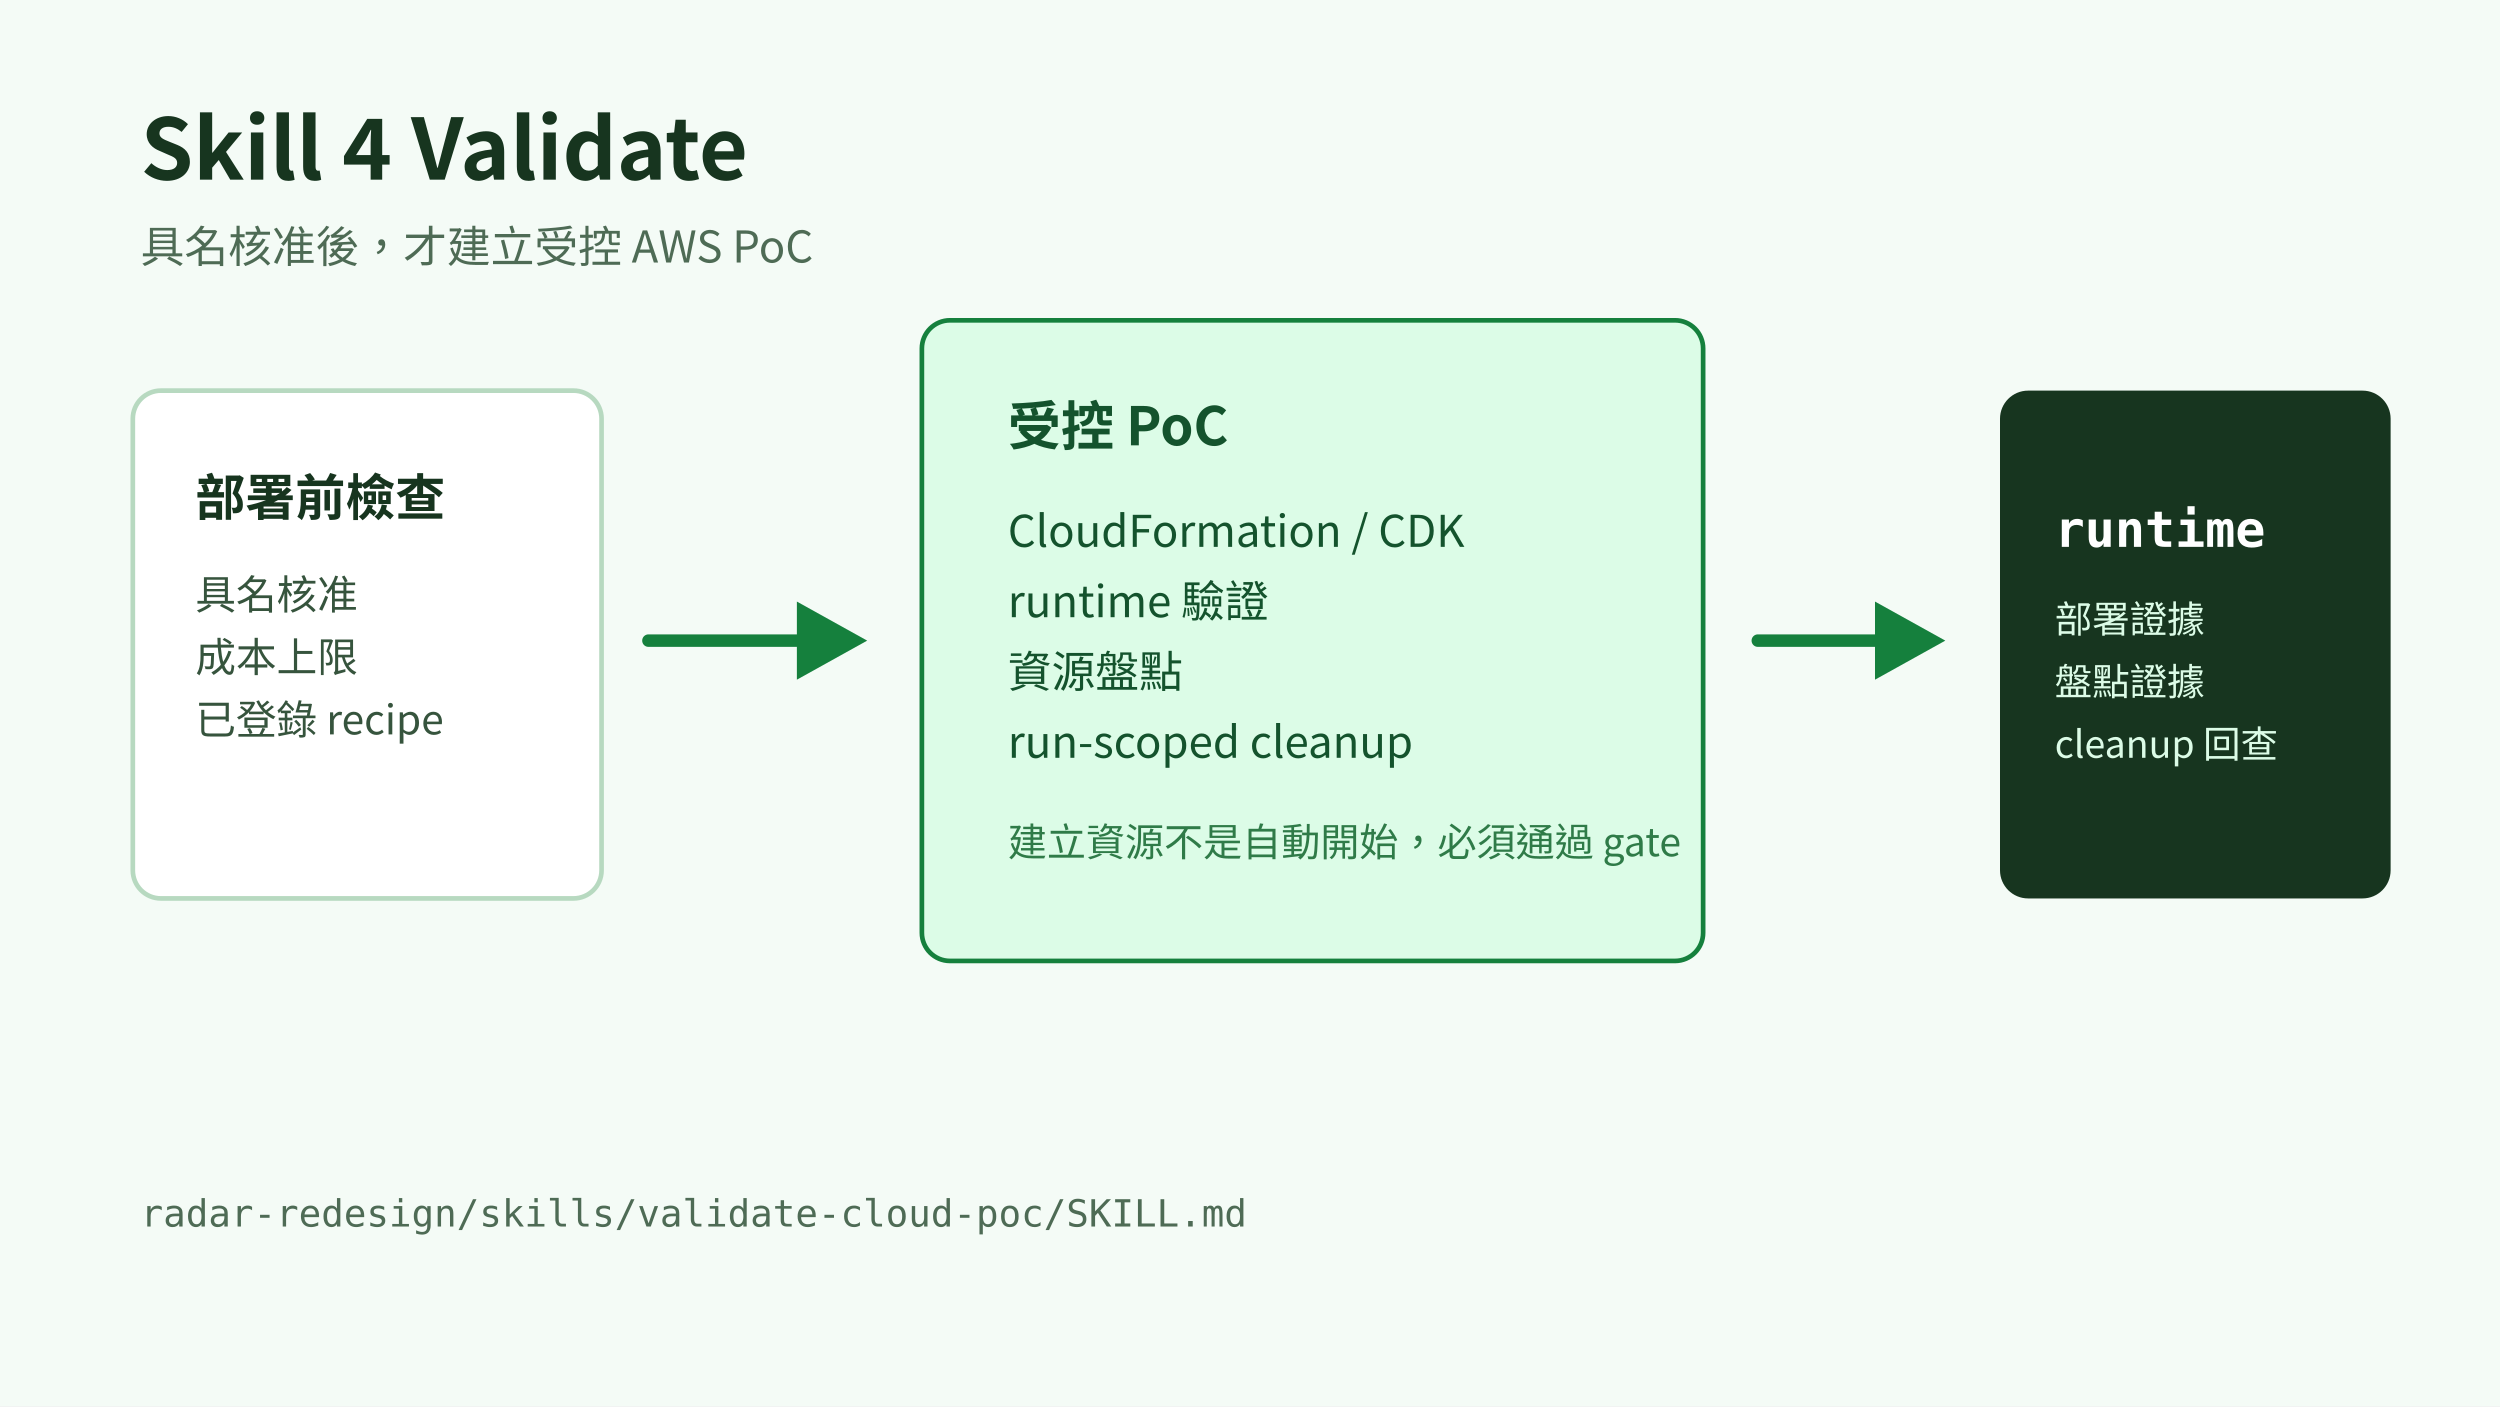
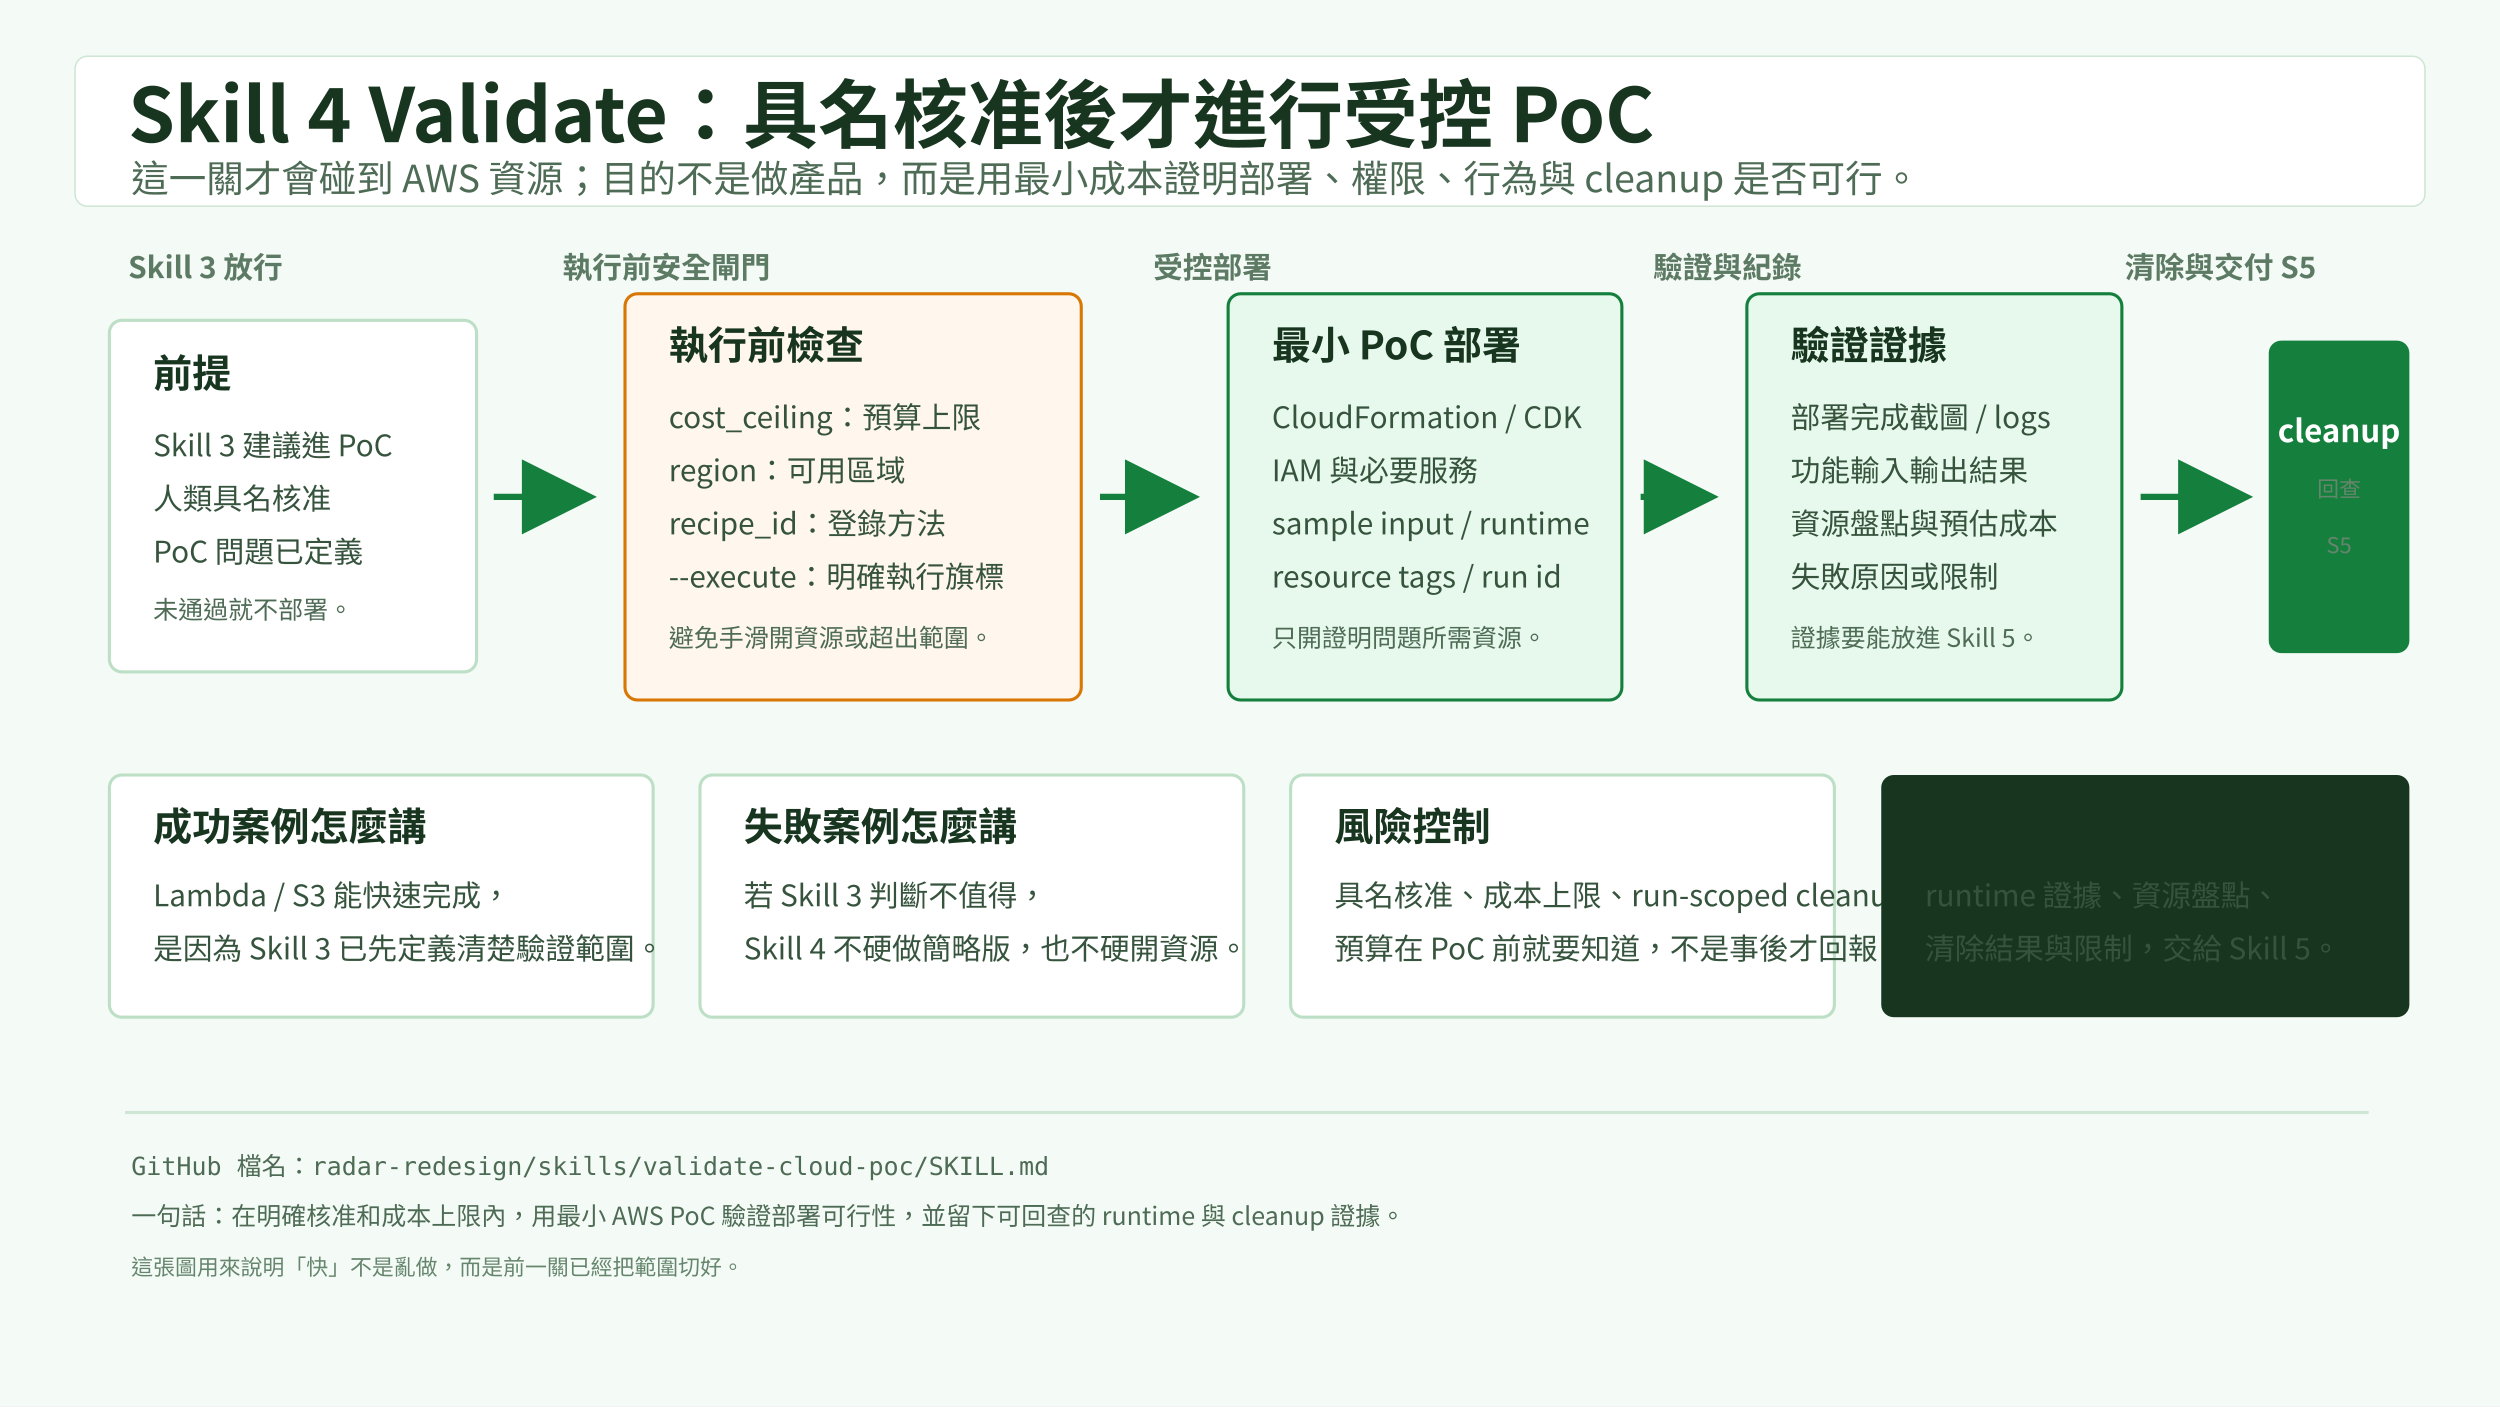
<svg xmlns="http://www.w3.org/2000/svg" width="1600" height="900" viewBox="0 0 1600 900">
+   <defs>
+     <marker id="arrow" markerWidth="14" markerHeight="14" refX="11" refY="7" orient="auto">
+       <path d="M1,1 L13,7 L1,13 Z" fill="#15803d" />
+     </marker>
+     <style>
+       .font { font-family: "Microsoft JhengHei", "Noto Sans CJK TC", Arial, sans-serif; }
+       .mono { font-family: Consolas, "Microsoft JhengHei", monospace; }
+       .title { font-size: 48px; font-weight: 700; fill: #17351f; }
+       .subtitle { font-size: 24px; fill: #4e6b55; }
+       .lane { font-size: 19px; font-weight: 700; fill: #5d7a64; }
+       .h { font-size: 25px; font-weight: 700; fill: #17351f; }
+       .body { font-size: 19px; fill: #36543d; }
+       .small { font-size: 16px; fill: #4e6b55; }
+       .tiny { font-size: 14px; fill: #66856d; }
+       .card { fill: #ffffff; stroke: #bddfc6; stroke-width: 2; rx: 8; }
+       .accent { fill: #e7f8ec; stroke: #15803d; stroke-width: 2; rx: 8; }
+       .warn { fill: #fff7ed; stroke: #d97706; stroke-width: 2; rx: 8; }
+       .dark { fill: #17351f; rx: 8; }
+       .arrow { stroke: #15803d; stroke-width: 4; fill: none; marker-end: url(#arrow); }
+     </style>
+   </defs>
  <rect width="1600" height="900" fill="#f4fbf6" />
-   <text x="90" y="115" font-family="Microsoft JhengHei, Noto Sans CJK TC, Arial" font-size="54" font-weight="700" fill="#17351f">Skill 4 Validate</text>
-   <text x="90" y="168" font-family="Microsoft JhengHei, Noto Sans CJK TC, Arial" font-size="28" fill="#4e6b55">具名核准後，才建立受控 AWS PoC</text>
-   <rect x="85" y="250" width="300" height="325" rx="18" fill="#ffffff" stroke="#b7d9c0" stroke-width="3" />
-   <text x="125" y="330" font-family="Microsoft JhengHei, Noto Sans CJK TC, Arial" font-size="32" font-weight="700" fill="#17351f">部署前檢查</text>
-   <text x="125" y="390" font-family="Microsoft JhengHei, Noto Sans CJK TC, Arial" font-size="26" fill="#36543d">具名核准</text>
-   <text x="125" y="430" font-family="Microsoft JhengHei, Noto Sans CJK TC, Arial" font-size="26" fill="#36543d">成本上限</text>
-   <text x="125" y="470" font-family="Microsoft JhengHei, Noto Sans CJK TC, Arial" font-size="26" fill="#36543d">已登錄 recipe</text>
-   <path d="M415 410 H530" stroke="#15803d" stroke-width="8" stroke-linecap="round" />
-   <path d="M510 385 L555 410 L510 435 Z" fill="#15803d" />
-   <rect x="590" y="205" width="500" height="410" rx="18" fill="#dcfce7" stroke="#15803d" stroke-width="3" />
-   <text x="645" y="285" font-family="Microsoft JhengHei, Noto Sans CJK TC, Arial" font-size="34" font-weight="700" fill="#14532d">受控 PoC</text>
-   <text x="645" y="350" font-family="Microsoft JhengHei, Noto Sans CJK TC, Arial" font-size="28" fill="#14532d">CloudFormation / CDK</text>
-   <text x="645" y="395" font-family="Microsoft JhengHei, Noto Sans CJK TC, Arial" font-size="28" fill="#14532d">runtime 驗證</text>
-   <text x="645" y="440" font-family="Microsoft JhengHei, Noto Sans CJK TC, Arial" font-size="28" fill="#14532d">資源盤點</text>
-   <text x="645" y="485" font-family="Microsoft JhengHei, Noto Sans CJK TC, Arial" font-size="28" fill="#14532d">run-scoped cleanup</text>
-   <text x="645" y="548" font-family="Microsoft JhengHei, Noto Sans CJK TC, Arial" font-size="25" fill="#2f7b48">建立資源不是自動開始，必須通過 gate</text>
-   <path d="M1125 410 H1220" stroke="#15803d" stroke-width="8" stroke-linecap="round" />
-   <path d="M1200 385 L1245 410 L1200 435 Z" fill="#15803d" />
-   <rect x="1280" y="250" width="250" height="325" rx="18" fill="#17351f" />
-   <text x="1315" y="350" font-family="Consolas, monospace" font-size="32" font-weight="700" fill="#ffffff">runtime</text>
-   <text x="1315" y="405" font-family="Microsoft JhengHei, Noto Sans CJK TC, Arial" font-size="24" fill="#dcfce7">部署證據</text>
-   <text x="1315" y="445" font-family="Microsoft JhengHei, Noto Sans CJK TC, Arial" font-size="24" fill="#dcfce7">盤點證據</text>
-   <text x="1315" y="485" font-family="Microsoft JhengHei, Noto Sans CJK TC, Arial" font-size="24" fill="#dcfce7">cleanup 回查</text>
-   <text x="90" y="785" font-family="Consolas, Microsoft JhengHei, monospace" font-size="24" fill="#4e6b55">radar-redesign/skills/validate-cloud-poc/SKILL.md</text>
+   <rect x="48" y="36" width="1504" height="96" rx="8" fill="#ffffff" stroke="#cfe6d4" />
+   <text x="82" y="91" class="font title">Skill 4 Validate：具名核准後才進行受控 PoC</text>
+   <text x="84" y="123" class="font subtitle">這一關才會碰到 AWS 資源；目的不是做產品，而是用最小成本證明部署、權限、行為與 cleanup 是否可行。</text>
+   <text x="82" y="178" class="font lane">Skill 3 放行</text>
+   <text x="360" y="178" class="font lane">執行前安全閘門</text>
+   <text x="738" y="178" class="font lane">受控部署</text>
+   <text x="1058" y="178" class="font lane">驗證與紀錄</text>
+   <text x="1360" y="178" class="font lane">清除與交付 S5</text>
+   <rect x="70" y="205" width="235" height="225" class="card" />
+   <text x="98" y="248" class="font h">前提</text>
+   <text x="98" y="292" class="font body">Skill 3 建議進 PoC</text>
+   <text x="98" y="326" class="font body">人類具名核准</text>
+   <text x="98" y="360" class="font body">PoC 問題已定義</text>
+   <text x="98" y="396" class="font small">未通過就不部署。</text>
+   <path d="M316 318 H374" class="arrow" />
+   <rect x="400" y="188" width="292" height="260" class="warn" />
+   <text x="428" y="230" class="font h">執行前檢查</text>
+   <text x="428" y="274" class="font body">cost_ceiling：預算上限</text>
+   <text x="428" y="308" class="font body">region：可用區域</text>
+   <text x="428" y="342" class="font body">recipe_id：登錄方法</text>
+   <text x="428" y="376" class="font body">--execute：明確執行旗標</text>
+   <text x="428" y="414" class="font small">避免手滑開資源或超出範圍。</text>
+   <path d="M704 318 H760" class="arrow" />
+   <rect x="786" y="188" width="252" height="260" class="accent" />
+   <text x="814" y="230" class="font h">最小 PoC 部署</text>
+   <text x="814" y="274" class="font body">CloudFormation / CDK</text>
+   <text x="814" y="308" class="font body">IAM 與必要服務</text>
+   <text x="814" y="342" class="font body">sample input / runtime</text>
+   <text x="814" y="376" class="font body">resource tags / run id</text>
+   <text x="814" y="414" class="font small">只開證明問題所需資源。</text>
+   <path d="M1050 318 H1092" class="arrow" />
+   <rect x="1118" y="188" width="240" height="260" class="accent" />
+   <text x="1146" y="230" class="font h">驗證證據</text>
+   <text x="1146" y="274" class="font body">部署完成截圖 / logs</text>
+   <text x="1146" y="308" class="font body">功能輸入輸出結果</text>
+   <text x="1146" y="342" class="font body">資源盤點與預估成本</text>
+   <text x="1146" y="376" class="font body">失敗原因或限制</text>
+   <text x="1146" y="414" class="font small">證據要能放進 Skill 5。</text>
+   <path d="M1370 318 H1434" class="arrow" />
+   <rect x="1452" y="218" width="90" height="200" rx="8" fill="#15803d" />
+   <text x="1497" y="283" class="font" font-size="20" font-weight="700" fill="#ffffff" text-anchor="middle">cleanup</text>
+   <text x="1497" y="318" class="font tiny" fill="#e7f8ec" text-anchor="middle">回查</text>
+   <text x="1497" y="354" class="font tiny" fill="#e7f8ec" text-anchor="middle">S5</text>
+   <rect x="70" y="496" width="348" height="155" class="card" />
+   <text x="98" y="538" class="font h">成功案例怎麼講</text>
+   <text x="98" y="580" class="font body">Lambda / S3 能快速完成，</text>
+   <text x="98" y="614" class="font body">是因為 Skill 3 已先定義清楚驗證範圍。</text>
+   <rect x="448" y="496" width="348" height="155" class="card" />
+   <text x="476" y="538" class="font h">失敗案例怎麼講</text>
+   <text x="476" y="580" class="font body">若 Skill 3 判斷不值得，</text>
+   <text x="476" y="614" class="font body">Skill 4 不硬做簡略版，也不硬開資源。</text>
+   <rect x="826" y="496" width="348" height="155" class="card" />
+   <text x="854" y="538" class="font h">風險控制</text>
+   <text x="854" y="580" class="font body">具名核准、成本上限、run-scoped cleanup。</text>
+   <text x="854" y="614" class="font body">預算在 PoC 前就要知道，不是事後才回報。</text>
+   <rect x="1204" y="496" width="338" height="155" class="dark" />
+   <text x="1232" y="538" class="font h" fill="#ffffff">交付內容</text>
+   <text x="1232" y="580" class="font body" fill="#dcfce7">runtime 證據、資源盤點、</text>
+   <text x="1232" y="614" class="font body" fill="#dcfce7">清除結果與限制，交給 Skill 5。</text>
+   <path d="M80 712 H1516" stroke="#cfe6d4" stroke-width="2" />
+   <text x="84" y="752" class="mono small">GitHub 檔名：radar-redesign/skills/validate-cloud-poc/SKILL.md</text>
+   <text x="84" y="784" class="font small">一句話：在明確核准和成本上限內，用最小 AWS PoC 驗證部署可行性，並留下可回查的 runtime 與 cleanup 證據。</text>
+   <text x="84" y="816" class="font tiny">這張圖用來說明「快」不是亂做，而是前一關已經把範圍切好。</text>
</svg>
